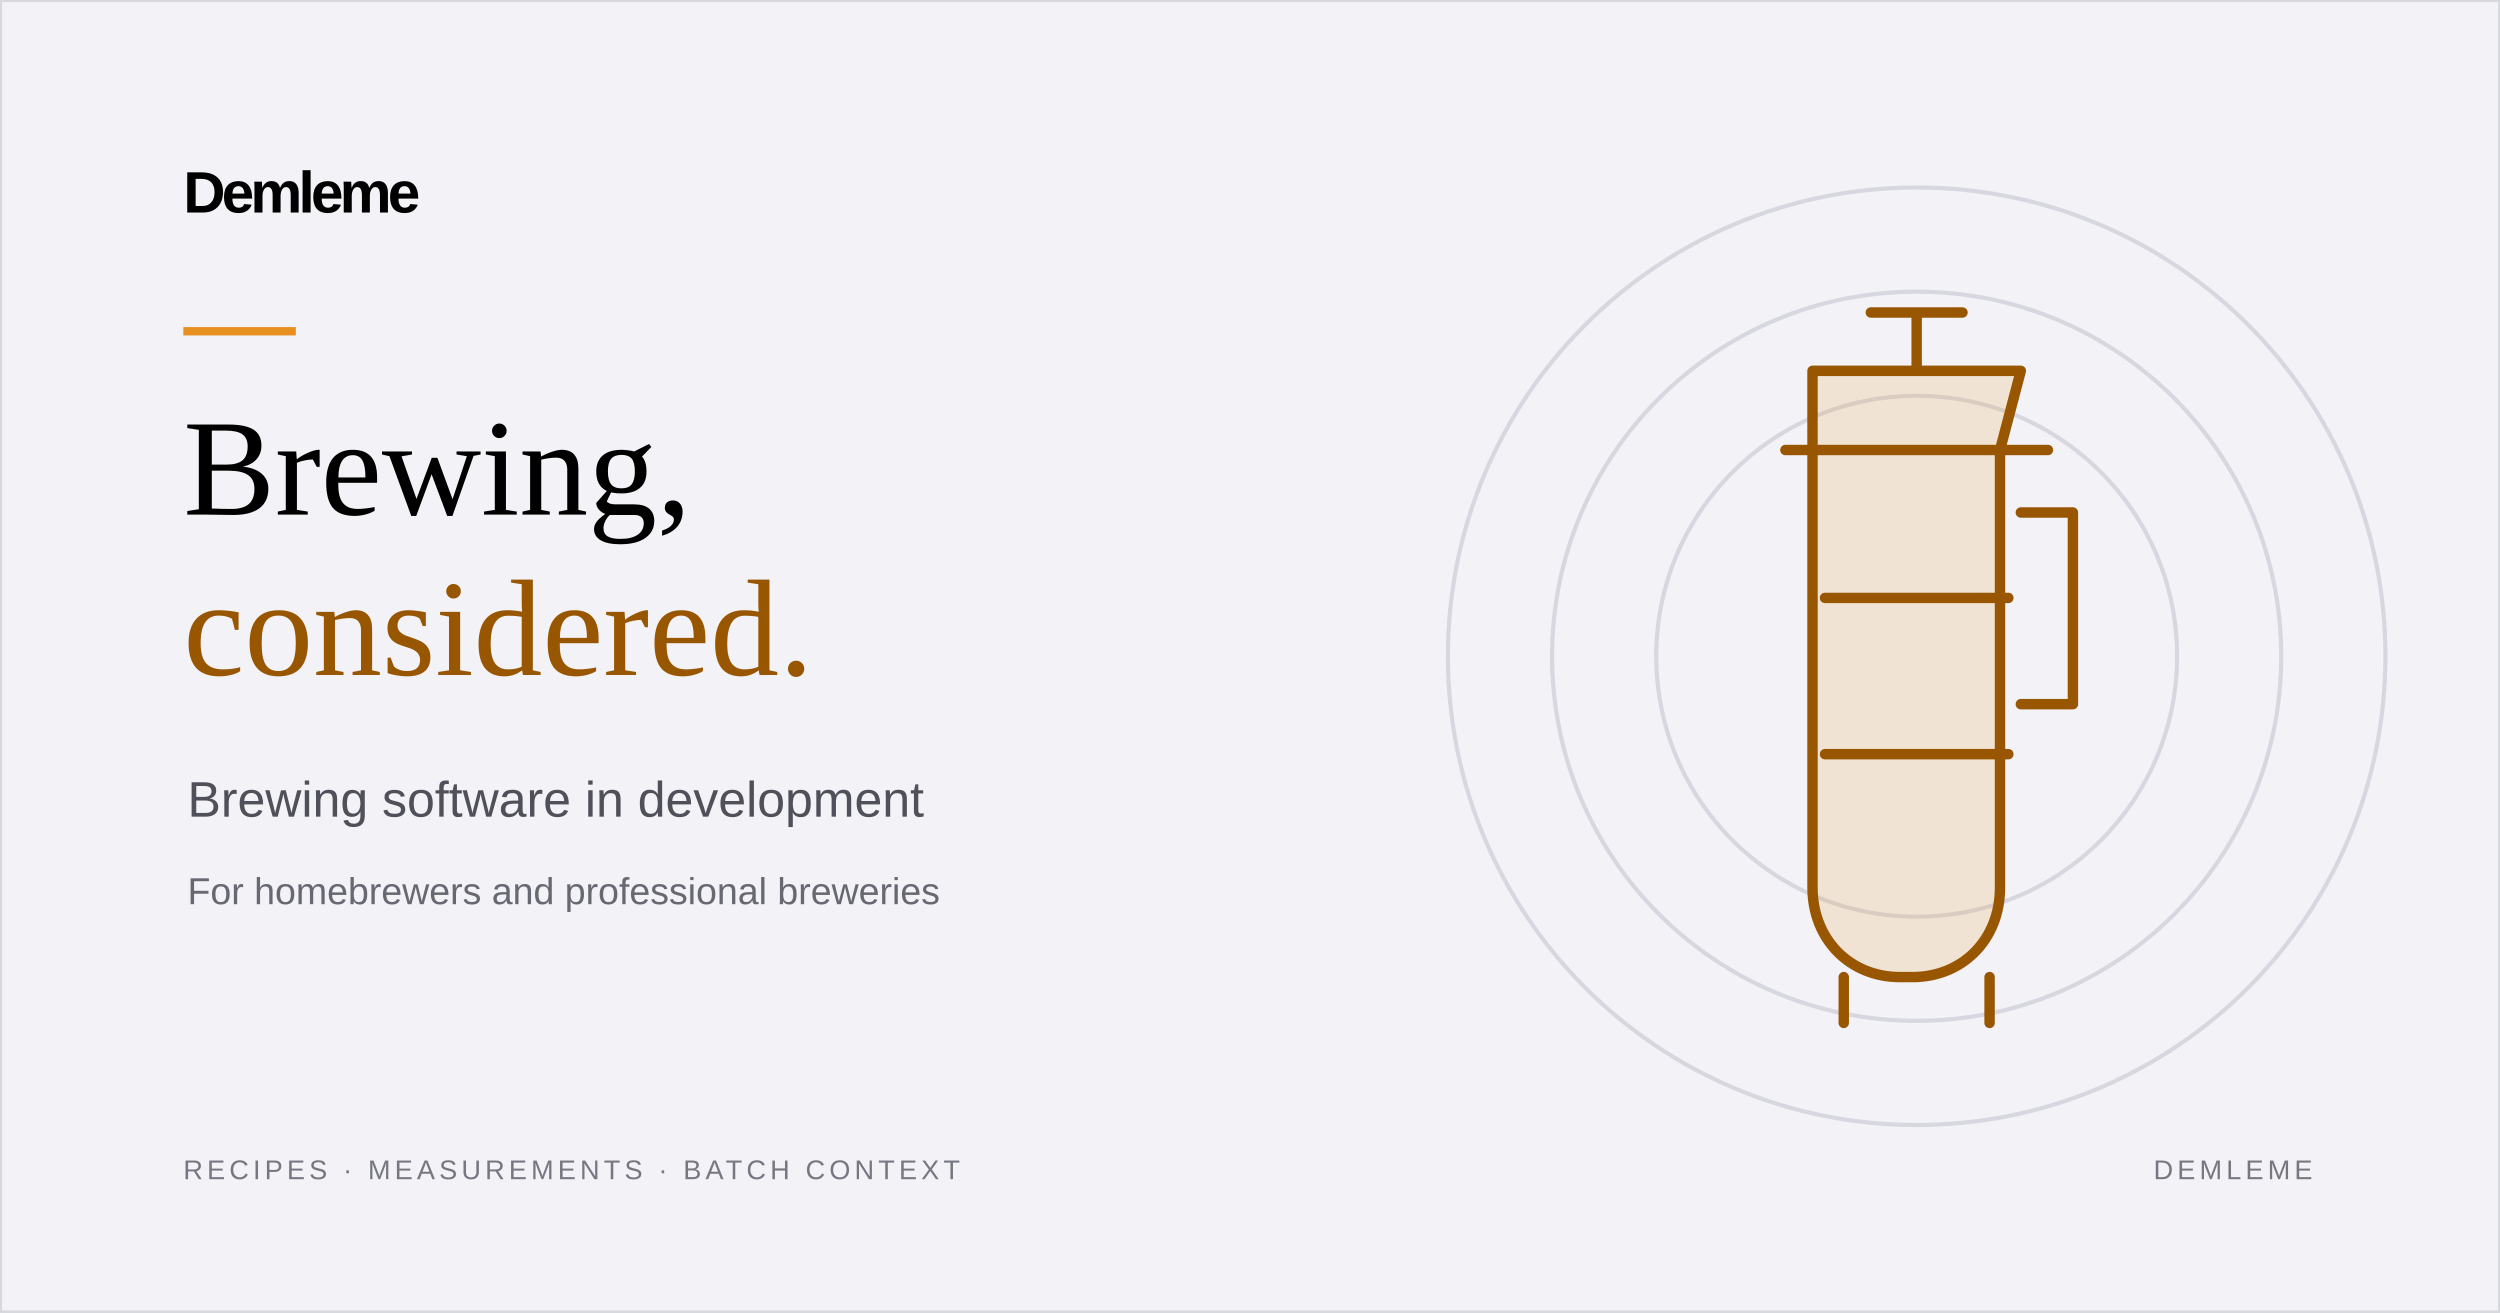
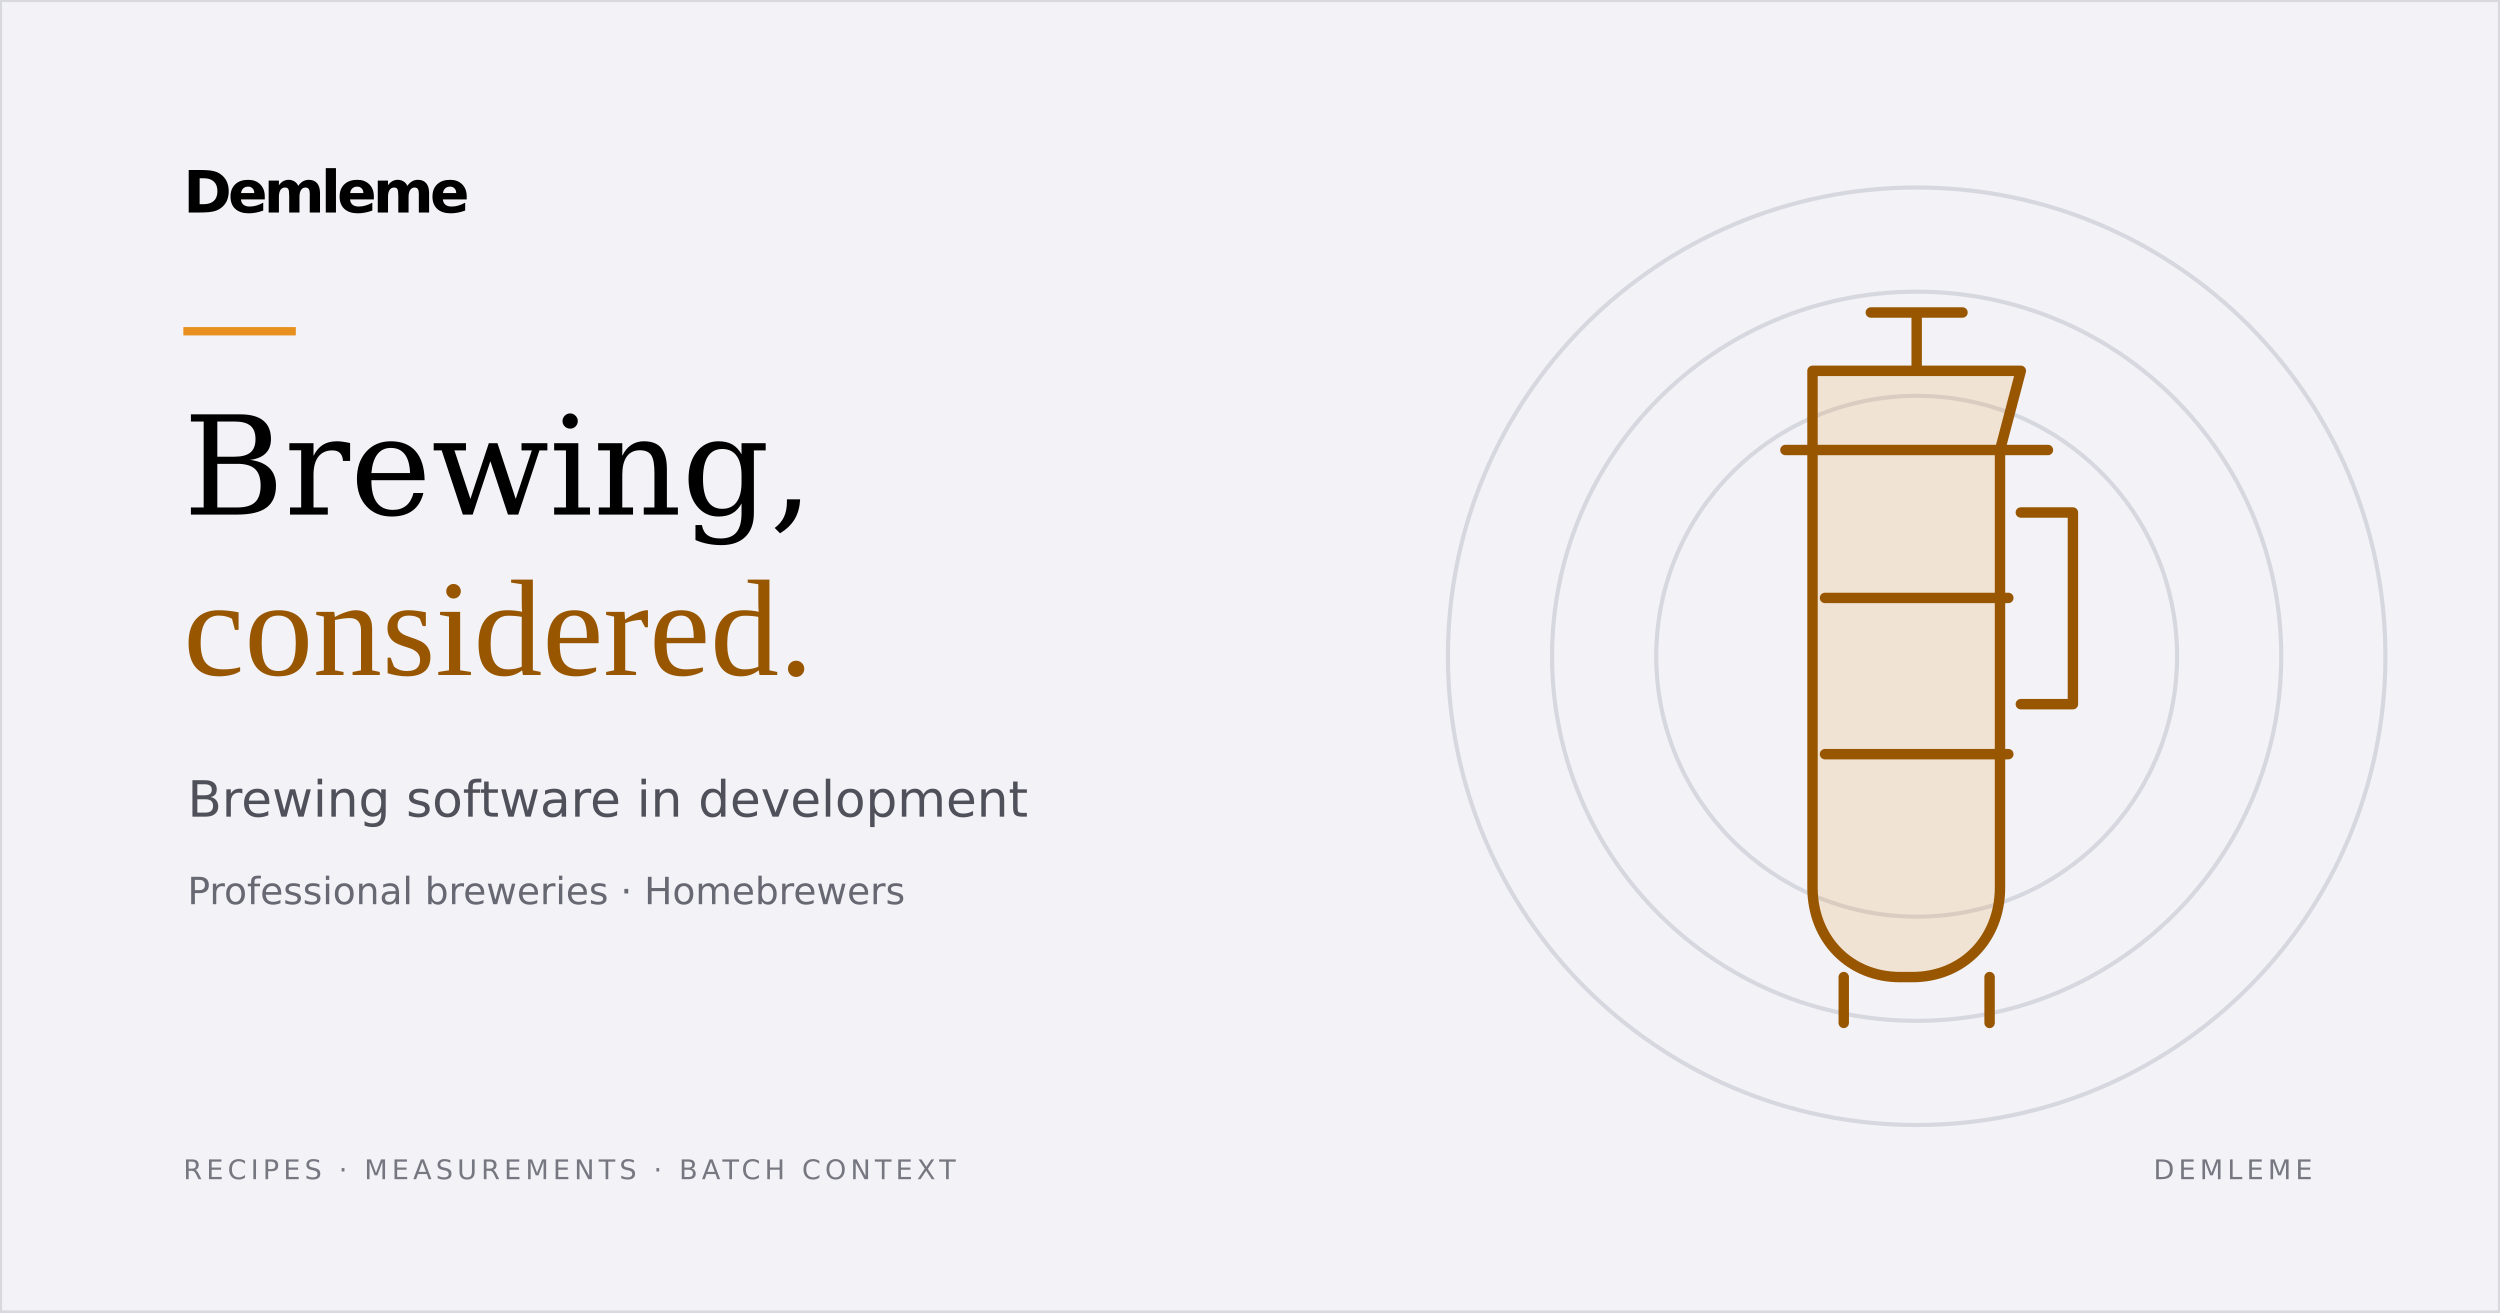
<svg xmlns="http://www.w3.org/2000/svg" width="1200" height="630" viewBox="0 0 1200 630" role="img" aria-labelledby="title desc">
  <rect width="1200" height="630" fill="#f2f2f7" />
  <path d="M0 0H1200V630H0Z" fill="none" stroke="#d8d8df" stroke-width="2" />
  <g fill="none" stroke="#d7d7df" stroke-width="2">
    <circle cx="920" cy="315" r="225" />
    <circle cx="920" cy="315" r="175" />
    <circle cx="920" cy="315" r="125" />
  </g>
  <g transform="translate(800 142)" stroke="#985600" stroke-width="5" fill="none" stroke-linecap="round" stroke-linejoin="round">
    <path d="M70 36h100l-10 38v210c0 25-18 43-42 43h-6c-24 0-42-18-42-43V74z" fill="#e8901f" fill-opacity=".16" />
    <path d="M57 74h126M76 145h88M76 220h88" />
    <path d="M120 36V8M98 8h44" />
    <path d="M170 104h25v92h-25" />
    <path d="M85 327v22M155 327v22" />
  </g>
  <g transform="translate(88 102)">
-     <text x="0" y="0" fill="#000000" font-family="Arial, Helvetica, sans-serif" font-size="28" font-weight="700" letter-spacing="-1.8">Demleme</text>
+     <text x="0" y="0" fill="#000000" font-family="DejaVu Sans" font-size="28" font-weight="700" letter-spacing="-1.8">Demleme</text>
    <rect x="0" y="55" width="54" height="4" fill="#e8901f" />
-     <text x="0" y="145" fill="#000000" font-family="Georgia, 'Times New Roman', serif" font-size="66" font-weight="400">Brewing,</text>
+     <text x="0" y="145" fill="#000000" font-family="DejaVu Serif" font-size="66" font-weight="400">Brewing,</text>
    <text x="0" y="222" fill="#985600" font-family="Georgia, 'Times New Roman', serif" font-size="66" font-weight="400">considered.</text>
-     <text x="2" y="290" fill="#50505a" font-family="Arial, Helvetica, sans-serif" font-size="24">Brewing software in development</text>
-     <text x="2" y="332" fill="#686873" font-family="Arial, Helvetica, sans-serif" font-size="18">For homebrewers and professional breweries</text>
+     <text x="2" y="290" fill="#50505a" font-family="DejaVu Sans" font-size="24">Brewing software in development</text>
+     <text x="2" y="332" fill="#686873" font-family="DejaVu Sans" font-size="18">Professional breweries · Homebrewers</text>
  </g>
-   <g fill="#777781" font-family="Arial, Helvetica, sans-serif" font-size="13" letter-spacing="2">
+   <g fill="#777781" font-family="DejaVu Sans" font-size="13" letter-spacing="2">
    <text x="88" y="566">RECIPES  ·  MEASUREMENTS  ·  BATCH CONTEXT</text>
    <text x="1110" y="566" text-anchor="end">DEMLEME</text>
  </g>
</svg>
